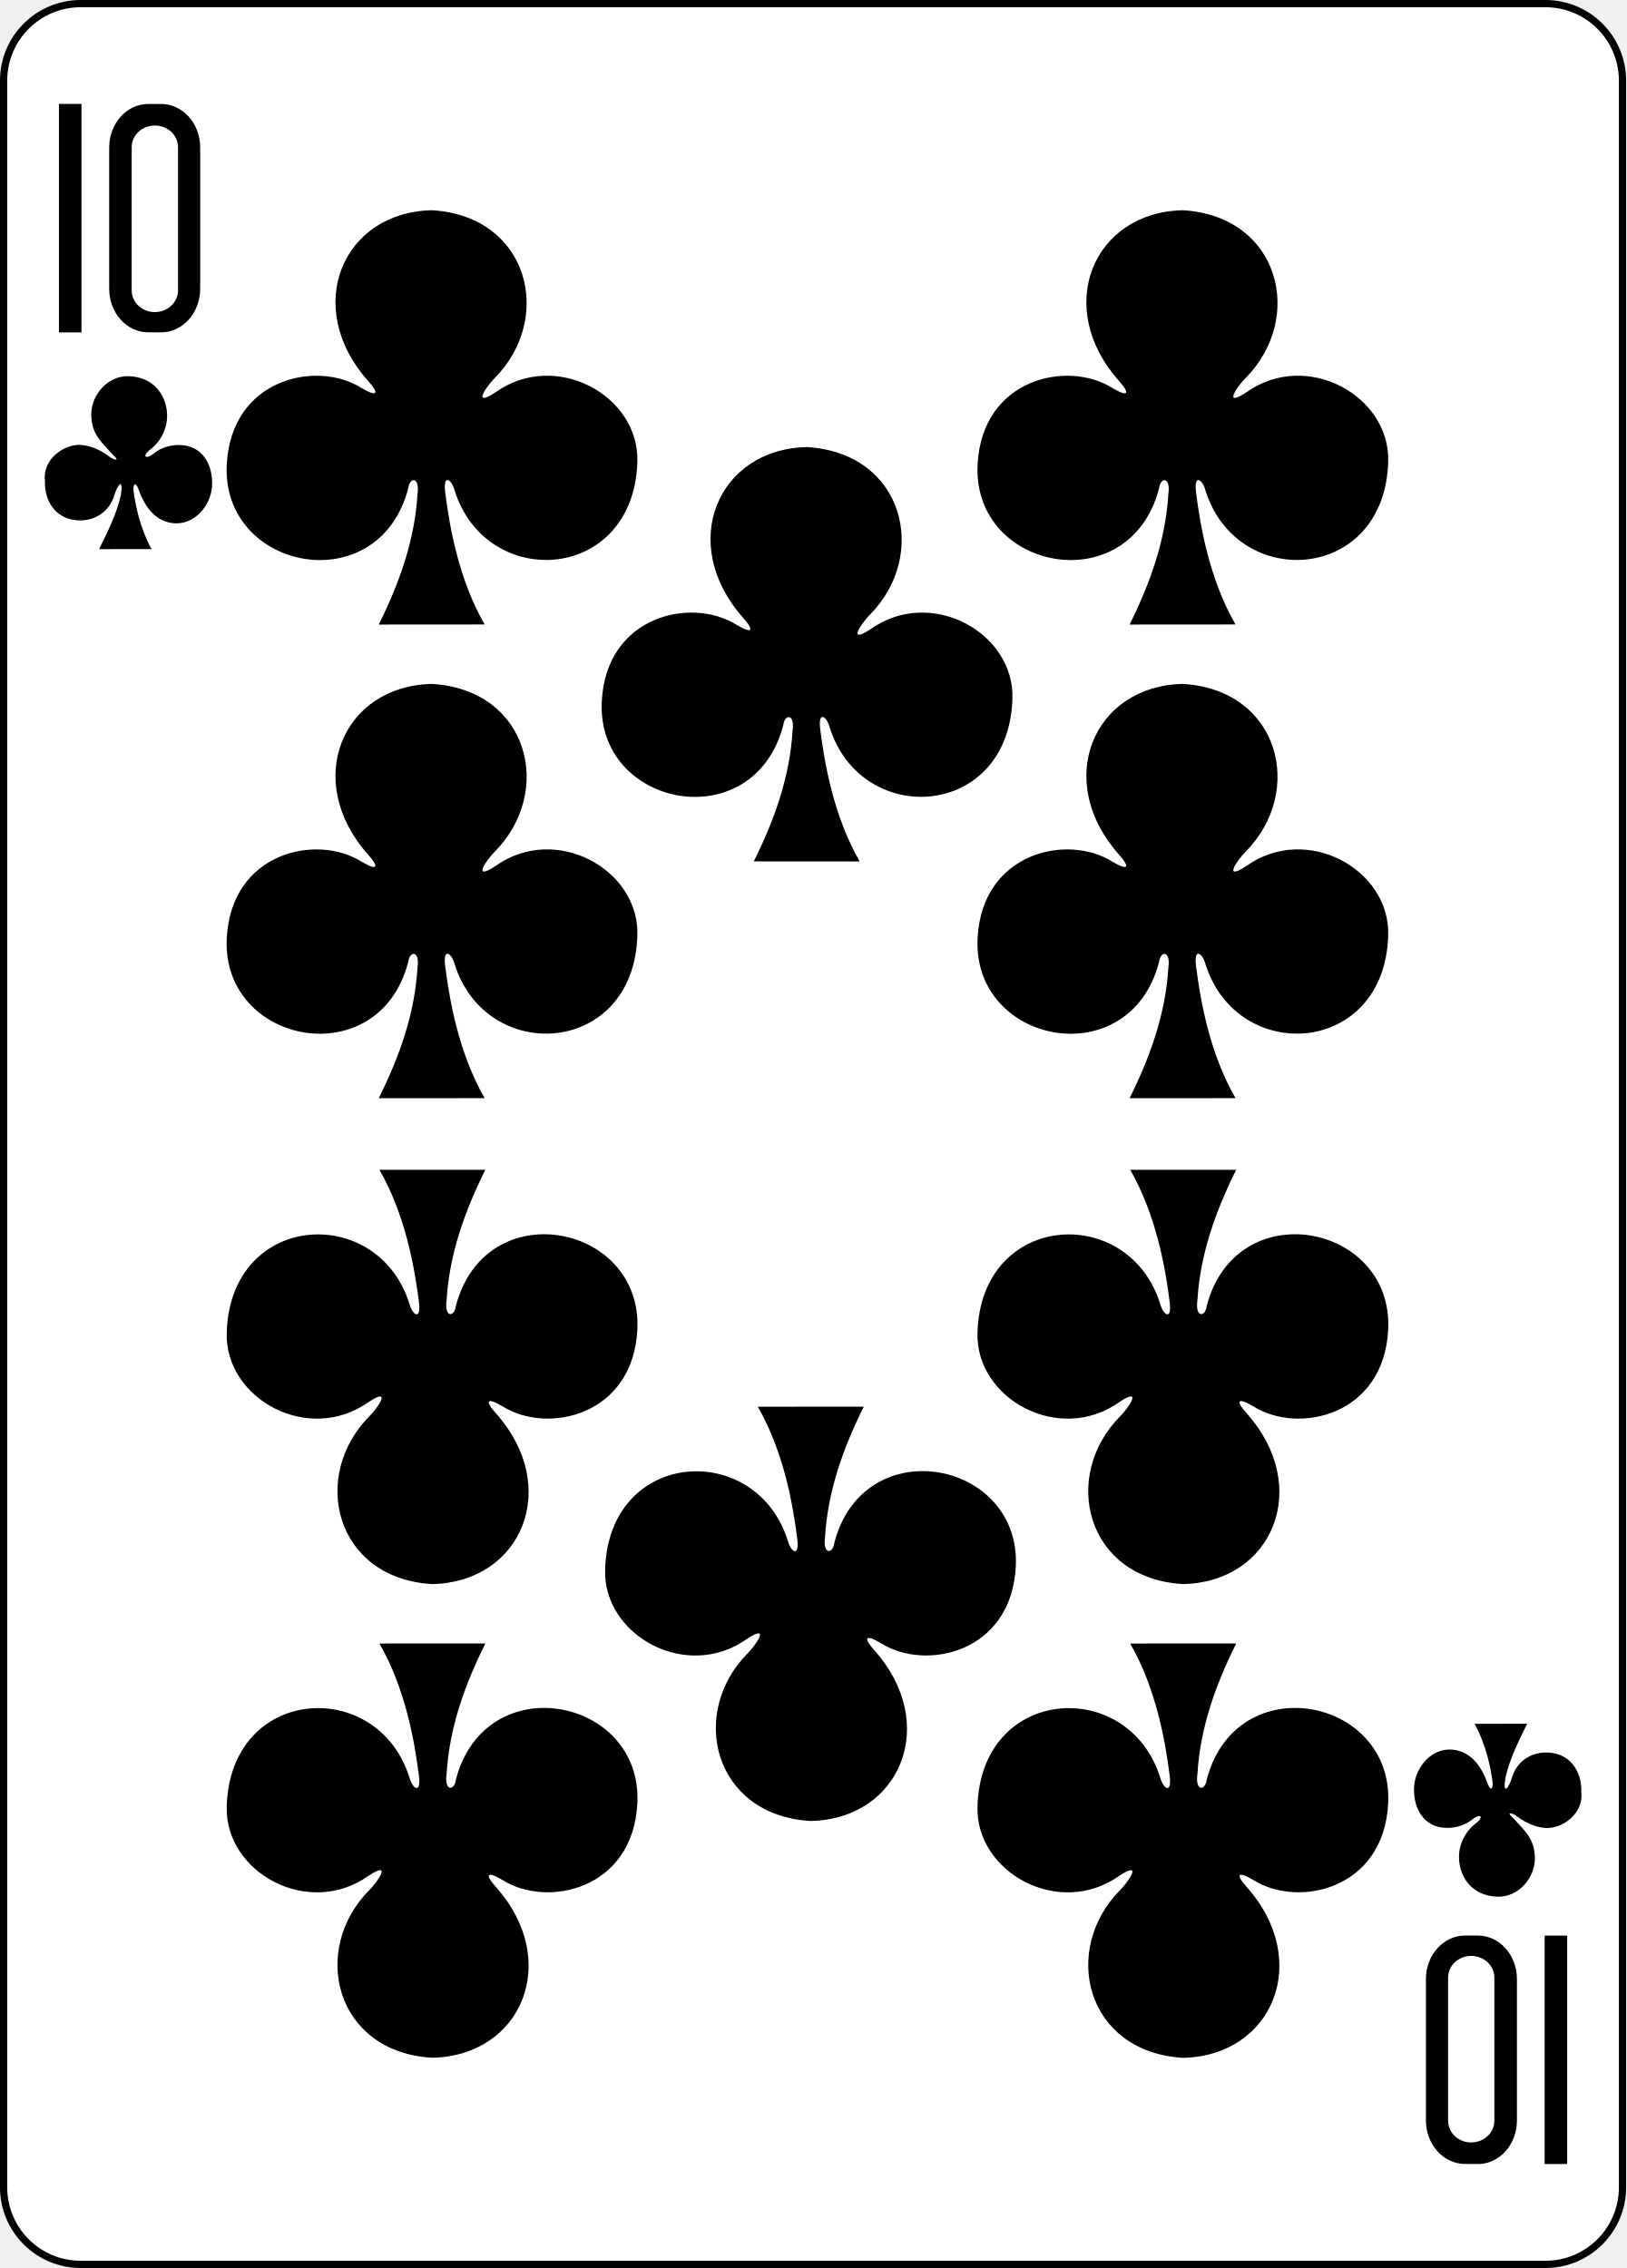
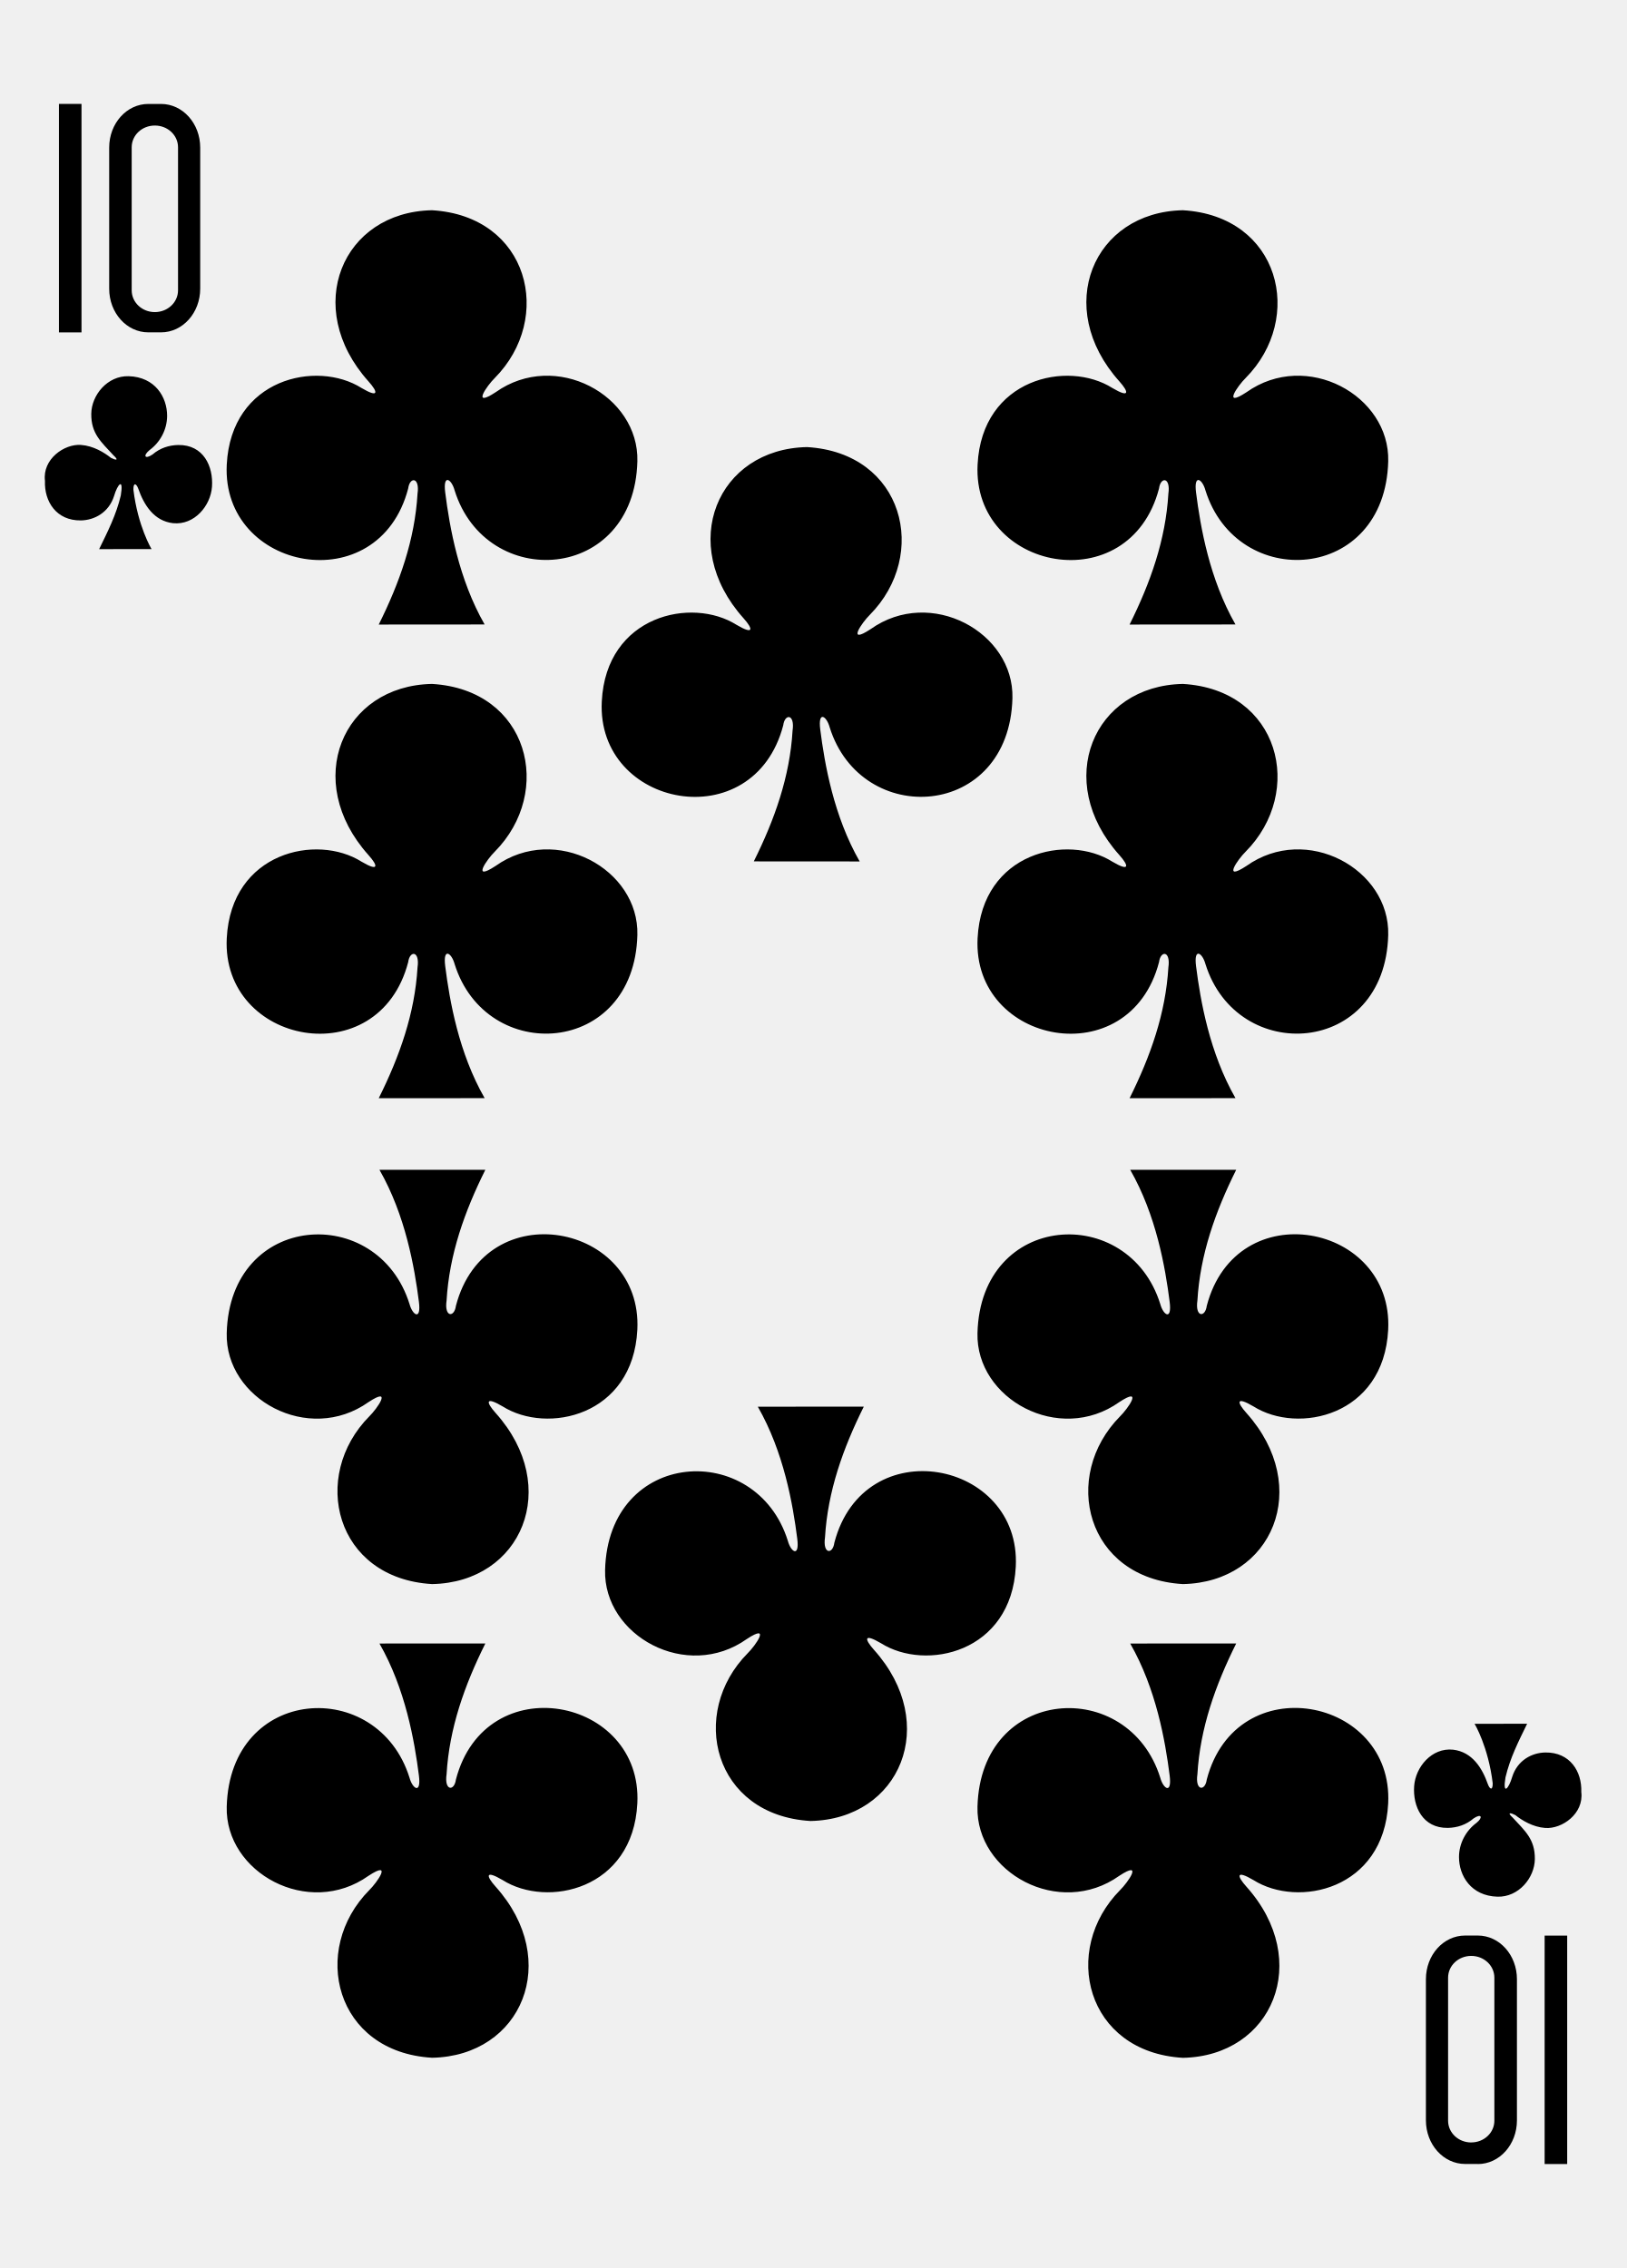
<svg xmlns="http://www.w3.org/2000/svg" width="224.225" height="312.808">
-   <rect y="-2435" x="6704.386" height="311.811" width="223.228" rx="10.63" ry="10.63" fill="#fff" stroke="#000" stroke-width=".997" transform="rotate(180 3464.056 -1061.345)" />
  <path d="M216.098 266.965v31.507h-3.11v-31.507zm-12.328 31.507c2.993 0 5.4-2.687 5.4-6.023v-19.47c0-3.338-2.407-6.025-5.4-6.025h-1.746c-2.994 0-5.406 2.687-5.406 6.023v19.46c0 3.336 2.412 6.023 5.406 6.023h1.745zm-.902-2.978c-1.77 0-3.192-1.337-3.192-3.002V272.77c0-1.665 1.423-3.007 3.192-3.007 1.768 0 3.19 1.342 3.19 3.006v19.72c0 1.66-1.422 3-3.19 3zM8.128 45.844v-31.51h3.11v31.508zm12.328-31.508c-2.994 0-5.4 2.687-5.4 6.023v19.46c0 3.33 2.406 6.02 5.4 6.02H22.2c2.995 0 5.407-2.69 5.407-6.03V20.36c0-3.337-2.412-6.024-5.406-6.024h-1.74zm.9 2.978c1.77 0 3.193 1.337 3.193 3.002v19.722c0 1.665-1.43 3.007-3.2 3.007s-3.19-1.342-3.19-3.007V20.316c0-1.665 1.42-3.002 3.19-3.002zm134.4 134.156c2.88-5.776 4.976-11.702 5.35-18.038.34-2.332-1.076-2.37-1.29-.73-4.076 15.594-25.762 11.372-25.017-3.295.6-11.895 12.42-14.454 18.58-10.565 2.43 1.433 2.29.575.97-.91-9.16-10.213-3.61-23.363 8.76-23.604 13.38.794 16.85 14.87 8.64 23.148-1.02.995-3.287 4.192.12 1.957 8.286-5.888 19.786.443 19.552 9.52-.433 16.74-20.84 17.988-25.203 4.006-.42-1.55-1.63-2.33-1.295.3.603 4.76 1.855 11.95 5.436 18.2zm-103.532 0c2.88-5.776 4.976-11.702 5.348-18.038.34-2.332-1.075-2.37-1.288-.73-4.077 15.594-25.763 11.372-25.017-3.295.605-11.895 12.42-14.454 18.582-10.565 2.43 1.433 2.29.575.96-.91-9.157-10.213-3.61-23.363 8.76-23.604 13.38.794 16.85 14.87 8.643 23.148-1.02.995-3.283 4.192.123 1.957 8.287-5.888 19.79.443 19.553 9.52-.433 16.74-20.84 17.988-25.203 4.006-.42-1.55-1.63-2.33-1.293.3.603 4.76 1.854 11.95 5.435 18.2zm51.716-32.666c2.878-5.776 4.975-11.7 5.347-18.037.342-2.332-1.074-2.37-1.288-.73-4.08 15.594-25.77 11.37-25.02-3.295.6-11.895 12.42-14.454 18.58-10.565 2.43 1.433 2.292.575.963-.912-9.154-10.21-3.61-23.362 8.762-23.602 13.38.793 16.85 14.87 8.643 23.148-1.02 1-3.284 4.2.123 1.96 8.288-5.89 19.788.45 19.554 9.52-.434 16.74-20.84 17.99-25.205 4.01-.42-1.55-1.63-2.33-1.296.307.604 4.767 1.856 11.954 5.437 18.206zm51.817-32.664c2.88-5.777 4.975-11.702 5.348-18.04.34-2.33-1.075-2.37-1.288-.727-4.077 15.593-25.763 11.37-25.018-3.297.6-11.895 12.42-14.454 18.58-10.564 2.43 1.433 2.29.574.97-.912-9.16-10.21-3.61-23.362 8.76-23.603 13.38.794 16.85 14.87 8.64 23.15-1.02.993-3.287 4.19.12 1.955 8.286-5.888 19.786.443 19.552 9.52-.433 16.74-20.84 17.988-25.203 4.007-.42-1.56-1.63-2.33-1.295.3.603 4.76 1.855 11.95 5.436 18.2zm-103.533 0c2.88-5.777 4.976-11.702 5.348-18.04.34-2.33-1.075-2.37-1.288-.727-4.077 15.593-25.763 11.37-25.017-3.297.605-11.895 12.42-14.454 18.582-10.564 2.43 1.433 2.29.574.96-.912-9.157-10.21-3.61-23.362 8.76-23.603 13.38.794 16.85 14.87 8.643 23.15-1.02.993-3.283 4.19.123 1.955 8.287-5.888 19.79.443 19.553 9.52-.433 16.74-20.84 17.988-25.203 4.007-.42-1.56-1.63-2.33-1.293.3.603 4.76 1.853 11.95 5.433 18.2zm14.702 75.198c-2.88 5.776-4.976 11.7-5.348 18.037-.342 2.332 1.074 2.37 1.288.73 4.076-15.594 25.762-11.37 25.017 3.296-.605 11.9-12.42 14.46-18.582 10.57-2.43-1.43-2.29-.57-.96.91 9.156 10.21 3.61 23.36-8.76 23.6-13.38-.79-16.85-14.87-8.643-23.15 1.02-.99 3.284-4.19-.123-1.95-8.287 5.89-19.787-.44-19.552-9.52.433-16.74 20.84-17.99 25.204-4.005.42 1.55 1.63 2.33 1.296-.305-.606-4.768-1.858-11.955-5.44-18.207zm0 65.332c-2.88 5.774-4.976 11.7-5.348 18.036-.342 2.332 1.074 2.37 1.288.73 4.076-15.594 25.762-11.372 25.017 3.295-.605 11.9-12.42 14.46-18.582 10.57-2.43-1.43-2.29-.57-.96.91 9.156 10.21 3.61 23.36-8.76 23.6-13.38-.79-16.85-14.87-8.643-23.14 1.02-.995 3.284-4.192-.123-1.957-8.287 5.888-19.787-.442-19.552-9.52.433-16.74 20.84-17.99 25.204-4.006.42 1.55 1.63 2.328 1.296-.305-.606-4.766-1.858-11.953-5.44-18.205zm103.534-65.332c-2.88 5.776-4.977 11.7-5.35 18.037-.34 2.332 1.075 2.37 1.29.73 4.075-15.594 25.76-11.37 25.016 3.296-.605 11.9-12.42 14.46-18.583 10.57-2.433-1.43-2.296-.57-.968.91 9.155 10.21 3.61 23.36-8.76 23.6-13.38-.79-16.852-14.87-8.645-23.15 1.02-.99 3.284-4.19-.123-1.95-8.287 5.89-19.787-.44-19.553-9.52.433-16.74 20.84-17.99 25.204-4.005.42 1.55 1.63 2.33 1.295-.305-.605-4.768-1.857-11.955-5.438-18.207zm0 65.332c-2.88 5.774-4.977 11.7-5.35 18.036-.34 2.332 1.075 2.37 1.29.73 4.075-15.594 25.76-11.372 25.016 3.295-.605 11.9-12.42 14.46-18.583 10.57-2.433-1.43-2.296-.57-.968.91 9.155 10.218 3.61 23.368-8.76 23.61-13.38-.794-16.852-14.87-8.645-23.148 1.02-.995 3.284-4.192-.123-1.957-8.287 5.888-19.787-.443-19.553-9.52.433-16.74 20.84-17.99 25.204-4.006.42 1.55 1.63 2.326 1.295-.307-.605-4.765-1.857-11.952-5.438-18.204zm-51.35-32.666c-2.88 5.775-4.977 11.7-5.35 18.037-.34 2.34 1.075 2.38 1.29.73 4.075-15.59 25.762-11.37 25.016 3.3-.605 11.9-12.42 14.46-18.582 10.57-2.434-1.43-2.296-.574-.968.912 9.155 10.21 3.61 23.36-8.76 23.603-13.38-.794-16.853-14.87-8.646-23.15 1.02-.993 3.284-4.19-.123-1.955-8.286 5.89-19.787-.442-19.552-9.52.432-16.74 20.84-17.987 25.203-4.006.42 1.55 1.63 2.33 1.295-.303-.605-4.767-1.857-11.954-5.437-18.206zM13.67 75.74c1.192-2.446 2.352-4.72 2.985-7.4.42-2.53-.44-1.59-.926.067-.73 2.297-2.73 3.343-4.58 3.37-3.38.044-5.06-2.606-4.95-5.455-.37-3 2.67-5.12 4.96-4.957 1.72.123 3.22 1.052 4.13 1.775.593.315 1.23.455.342-.358-1.678-1.833-3.077-2.965-3.046-5.71.03-2.58 2.233-5.27 5.155-5.185 3.65.105 5.31 2.89 5.304 5.48-.01 1.89-.956 3.627-2.414 4.703-.942.766-.68 1.34.4.615 1.035-.892 2.267-1.283 3.545-1.31 3.49-.055 4.856 2.962 4.656 5.764-.19 2.62-2.422 5.32-5.37 5.02-2.63-.3-4.01-2.51-4.803-4.78-.26-.7-.675-.887-.664.15.61 5.056 2.494 8.203 2.508 8.2zm196.905 162.003c-1.192 2.445-2.352 4.72-2.985 7.4-.42 2.528.44 1.59.926-.068.72-2.297 2.722-3.343 4.58-3.368 3.37-.046 5.052 2.604 4.948 5.453.368 3-2.67 5.12-4.962 4.957-1.722-.123-3.224-1.052-4.133-1.775-.6-.315-1.24-.455-.35.36 1.68 1.83 3.072 2.963 3.04 5.71-.03 2.578-2.233 5.267-5.155 5.183-3.65-.105-5.31-2.89-5.304-5.48.01-1.89.956-3.627 2.414-4.703.944-.766.68-1.34-.398-.615-1.036.892-2.268 1.283-3.546 1.31-3.49.055-4.854-2.96-4.654-5.764.187-2.626 2.422-5.33 5.37-5.022 2.63.31 4.01 2.51 4.803 4.78.26.7.672.89.66-.15-.61-5.054-2.492-8.2-2.506-8.2z" />
</svg>
